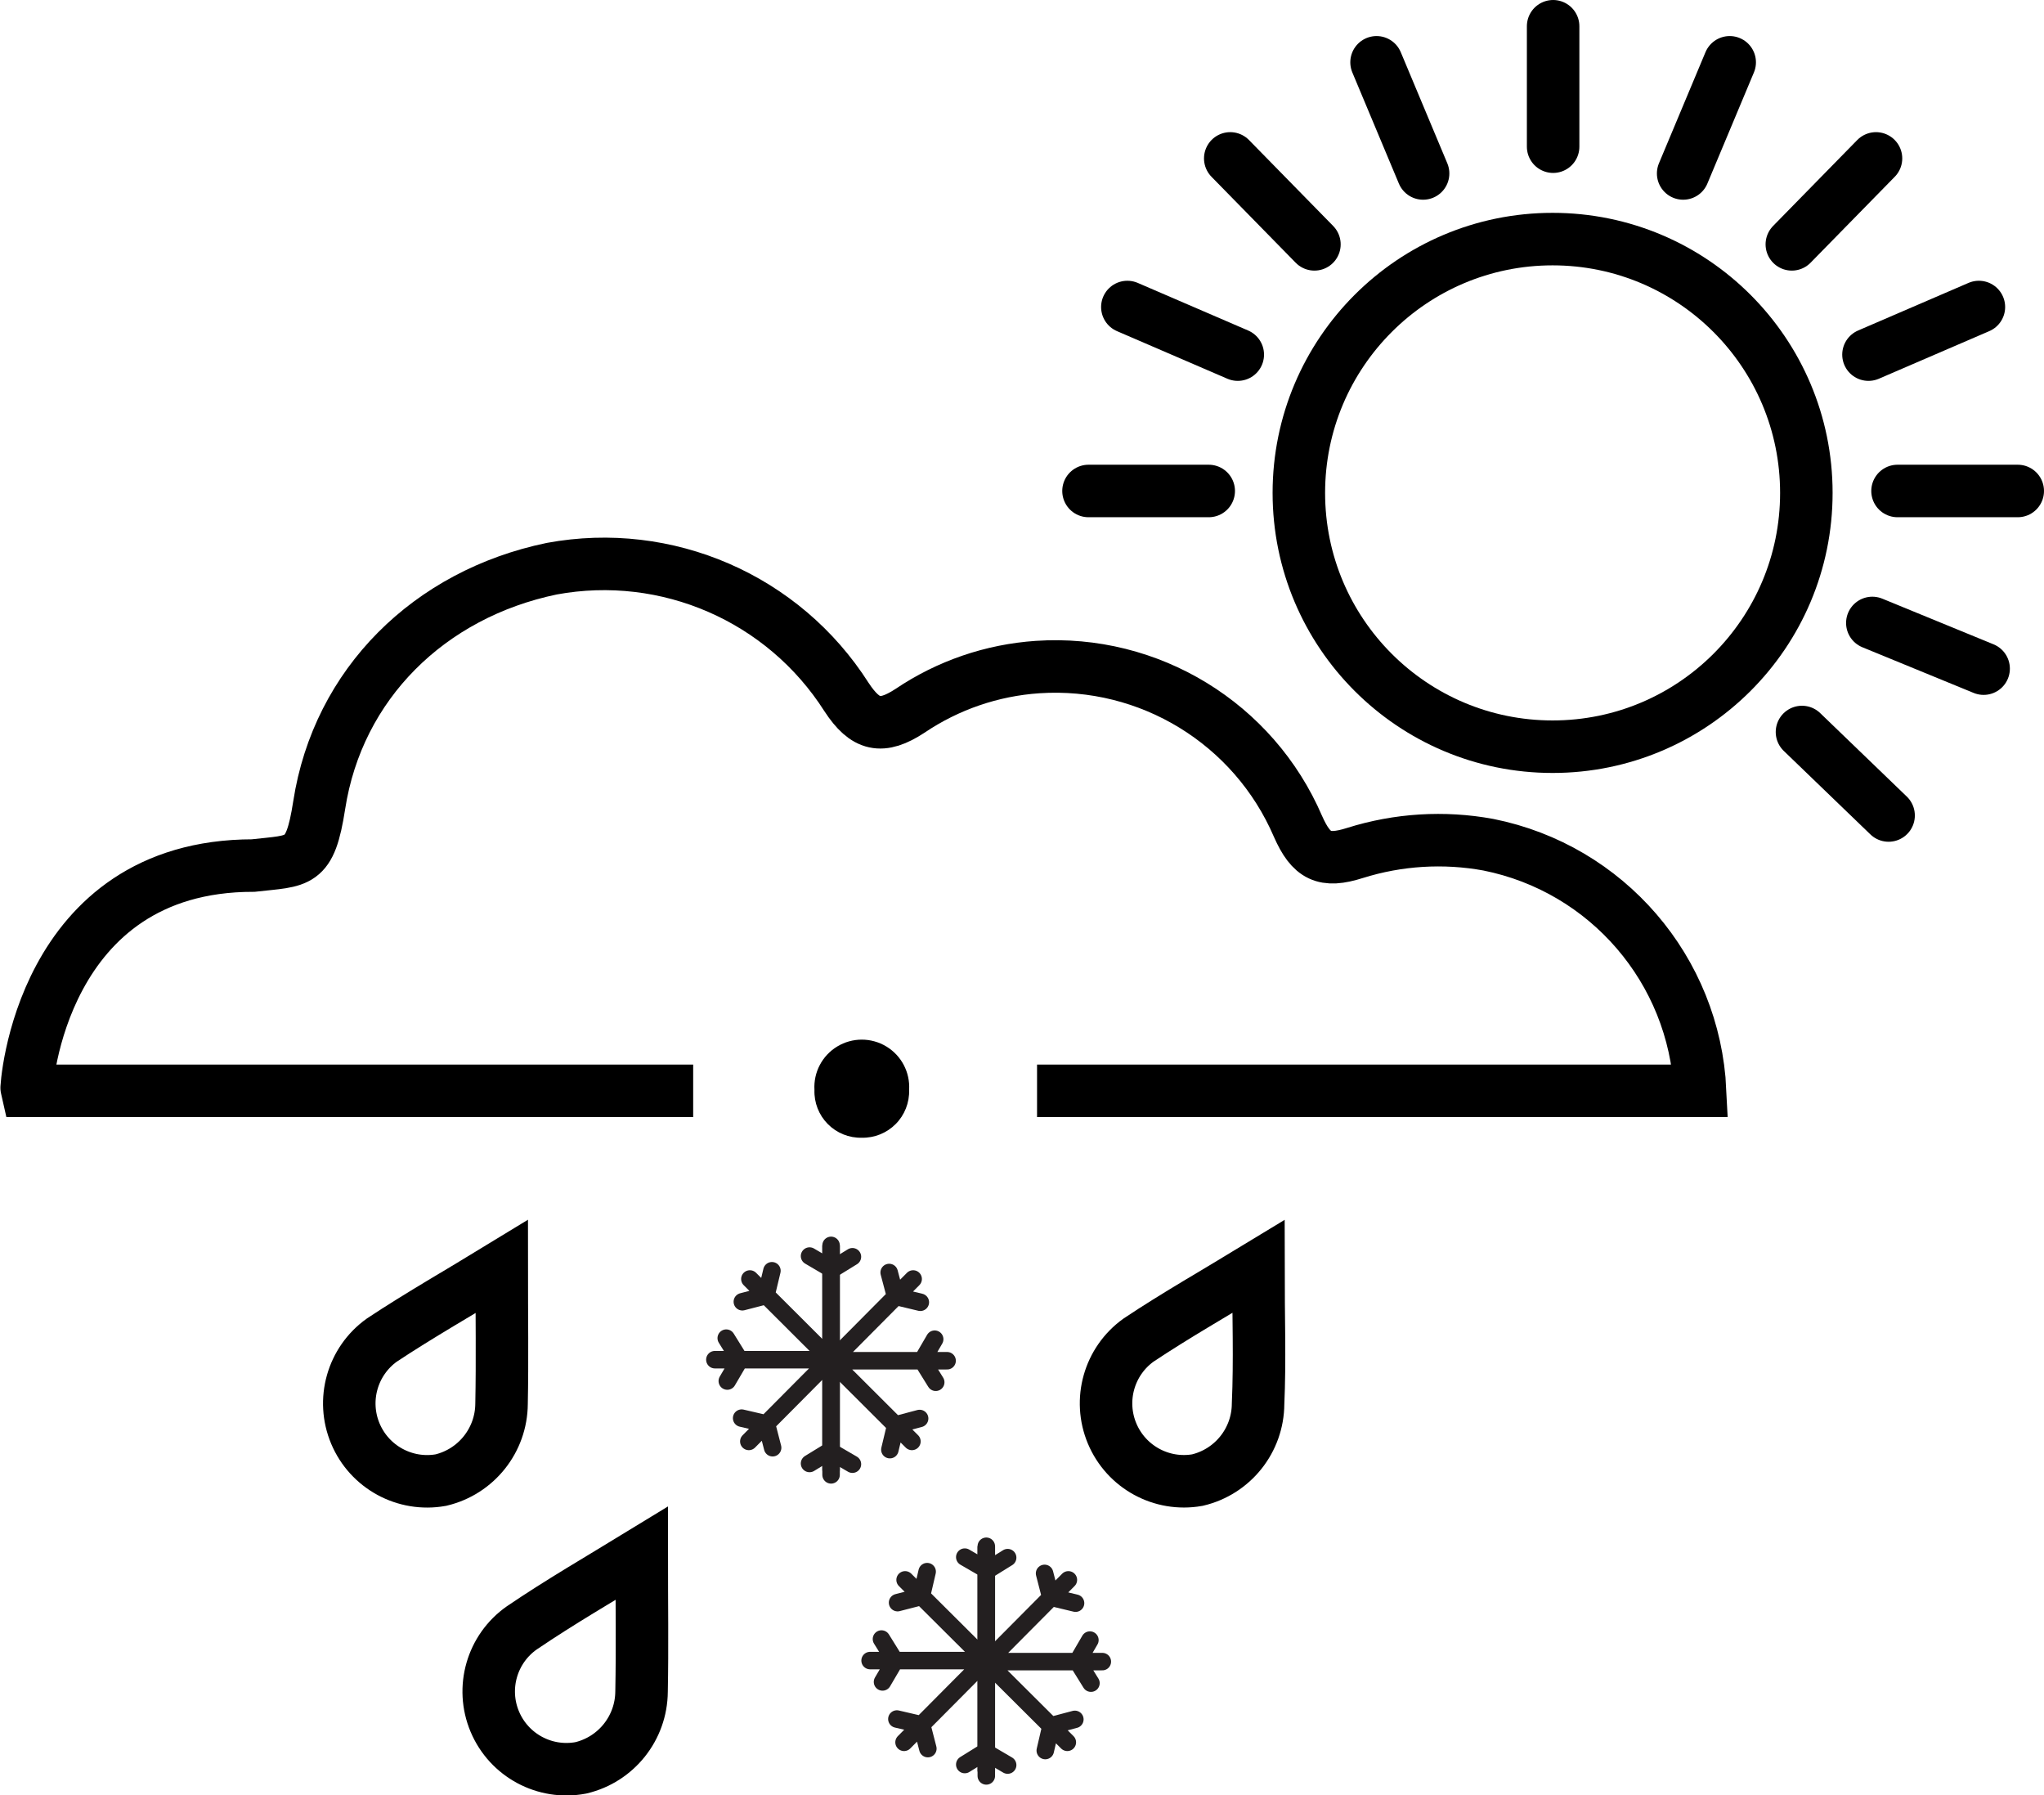
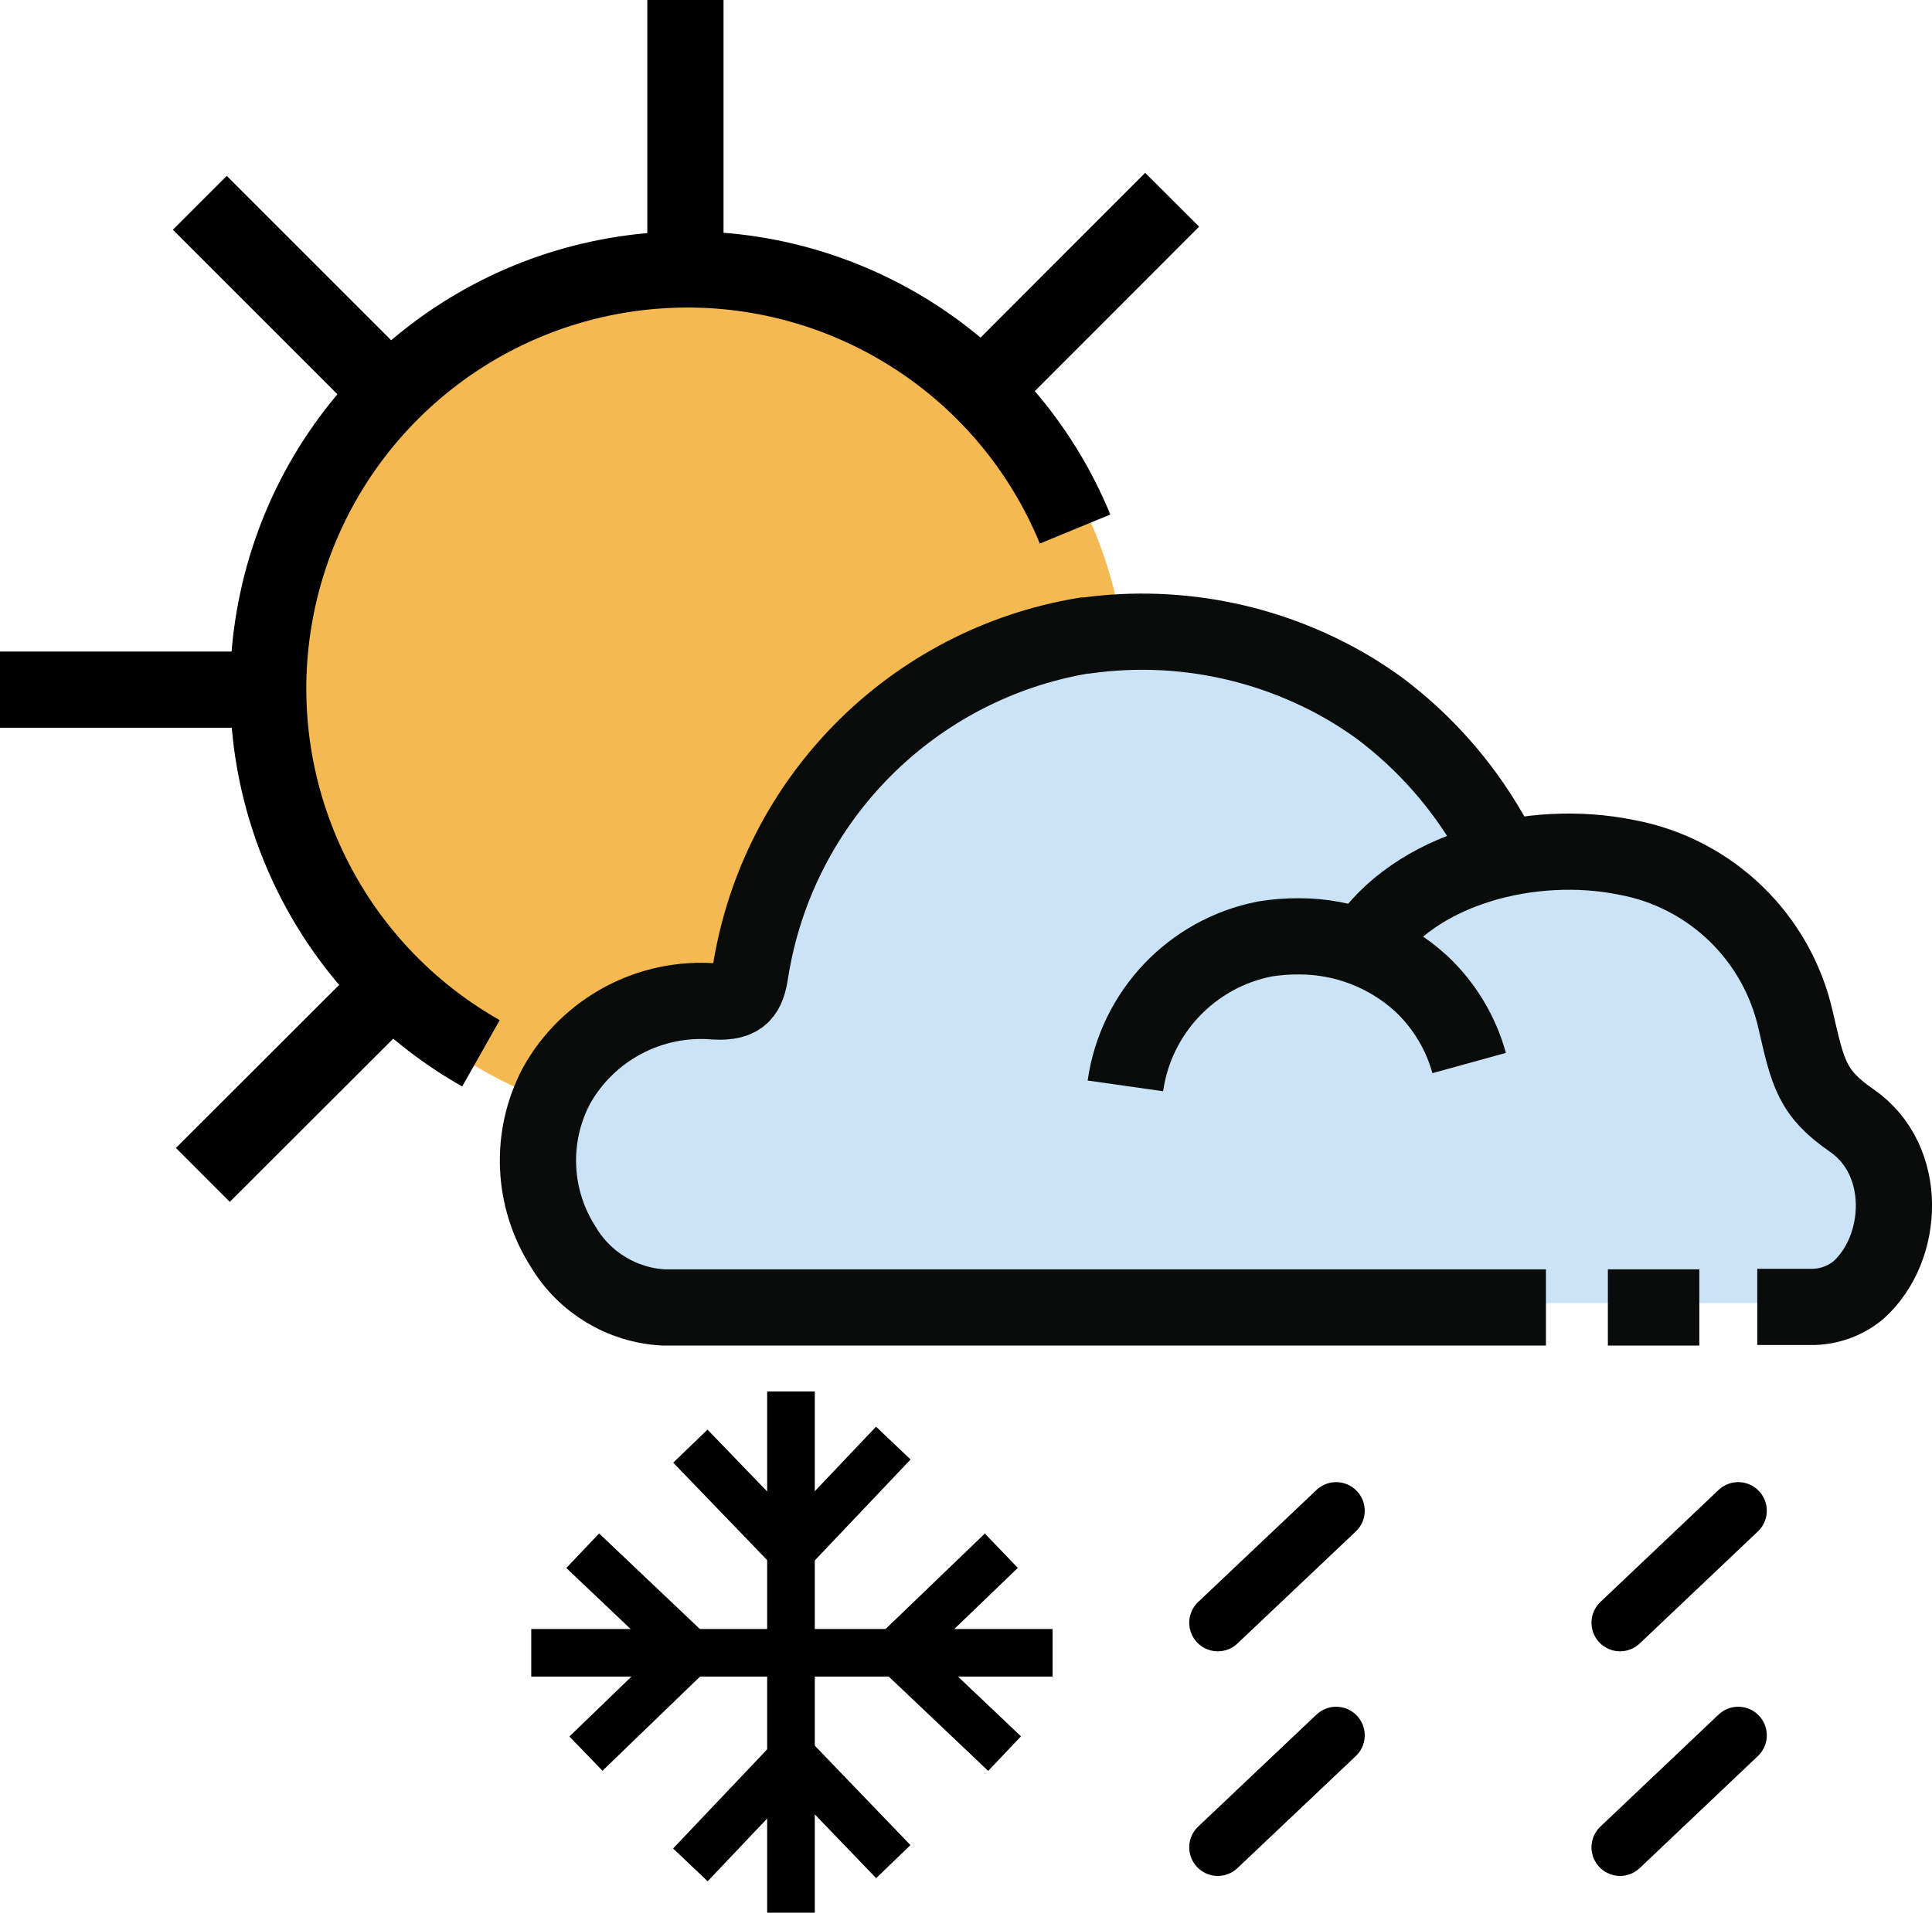
- <svg xmlns="http://www.w3.org/2000/svg" viewBox="0 0 116.8 102.52">
+ <svg xmlns="http://www.w3.org/2000/svg" viewBox="0 0 101.39 100.4">
  <defs>
-     <style>.cls-1,.cls-2,.cls-3,.cls-4{fill:none;stroke-miterlimit:10}.cls-1,.cls-2{stroke:#231f20}.cls-1,.cls-4{stroke-linecap:round}.cls-3,.cls-4{stroke:#000;stroke-width:3px}</style>
+     <style>.cls-1{fill:#f5b952;}.cls-2{fill:#cae3f6;}.cls-3,.cls-4,.cls-5,.cls-6,.cls-7{fill:none;stroke-miterlimit:10;}.cls-3,.cls-4,.cls-5,.cls-6{stroke:#000;}.cls-3{stroke-width:2.5px;}.cls-4{stroke-linecap:round;stroke-width:3px;}.cls-5,.cls-6,.cls-7{stroke-width:4px;}.cls-6{stroke-linecap:square;}.cls-7{stroke:#0a0b0b;}</style>
  </defs>
  <g id="Layer_2" data-name="Layer 2">
    <g id="Layer_1-2" data-name="Layer 1">
-       <path class="cls-1" d="m47.46 72.57 1.25-.77M48.71 83.65l-1.22-.71M47.49 77.74l4.62 4.61M52.55 81.04l-1.36.36-.34 1.42M52.18 73.07l-4.71 4.74M50.81 72.7l.36 1.36 1.42.34M54.12 77.74h-6.63M53.41 76.51l-.71 1.22.77 1.24" />
-       <path class="cls-2" d="M47.49 84.02V71.15" />
-       <path class="cls-1" d="M47.49 84.26V71.15M47.5 82.85l-1.24.76M46.26 71.76l1.21.71M47.47 77.68l-4.62-4.61M42.42 74.37l1.35-.35.34-1.42M42.79 82.35l4.71-4.74M44.15 82.71l-.35-1.36-1.42-.33M40.85 77.68h6.62M41.56 78.9l.71-1.21-.77-1.24M56.34 89.76l1.24-.77M57.58 100.84l-1.21-.71M56.36 94.93l4.63 4.61M61.42 98.23l-1.36.36-.33 1.42M61.05 90.26 56.34 95M59.69 89.89l.35 1.36 1.42.34M62.99 94.93h-6.63M62.28 93.7l-.71 1.22.77 1.24" />
-       <path class="cls-2" d="M56.36 101.21V88.34" />
-       <path class="cls-1" d="M56.36 101.46V88.34M56.37 100.04l-1.24.77M55.13 88.96l1.21.7M56.35 94.87l-4.63-4.61M51.29 91.56l1.36-.35.33-1.42M51.66 99.54l4.71-4.74M53.02 99.9l-.35-1.36-1.42-.33M49.72 94.87h6.63M50.43 96.09l.71-1.21-.77-1.24" />
-       <path class="cls-3" d="M28.67 72.36c-2.47 1.51-4.71 2.78-6.85 4.2a4.45 4.45 0 0 0 3.37 8 4.51 4.51 0 0 0 3.47-4.36c.05-2.47.01-4.95.01-7.84ZM71.91 72.36c-2.48 1.51-4.72 2.78-6.85 4.2a4.45 4.45 0 0 0 3.36 8 4.5 4.5 0 0 0 3.47-4.36c.11-2.47.02-4.95.02-7.84ZM36.67 88.74C34.2 90.25 32 91.52 29.82 93a4.44 4.44 0 0 0 3.37 8 4.51 4.51 0 0 0 3.47-4.36c.05-2.53.01-5.01.01-7.9ZM59.26 62.32h37.89a15.07 15.07 0 0 0-12.1-14.06 15.87 15.87 0 0 0-7.62.47c-1.76.56-2.5.2-3.26-1.52a15.1 15.1 0 0 0-14.88-9.1 14.82 14.82 0 0 0-7.29 2.5c-1.62 1.06-2.55.86-3.63-.79a16.43 16.43 0 0 0-16.84-7.33c-7 1.45-12.22 6.59-13.29 13.51-.53 3.41-1.13 3.15-3.77 3.45-12.16 0-13 12.68-12.95 12.87h38.09" />
-       <path d="M49.24 65a2.64 2.64 0 0 1-2.7-2.73 2.71 2.71 0 1 1 5.41 0A2.65 2.65 0 0 1 49.24 65Z" />
-       <path class="cls-4" d="M69.07 28.05H62.2M75.11 13.96 70.3 9.05M81.32 9.91l-2.66-6.35M70.73 20.26l-6.31-2.72" />
-       <path class="cls-3" d="M88.72 42.66a14.49 14.49 0 0 0 0-29 14.49 14.49 0 1 0 0 29Z" />
-       <path class="cls-4" d="M108.43 28.05h6.87M88.75 8.38V1.5M102.97 41.82l4.95 4.77M102.39 13.96l4.81-4.91M106.99 35.59l6.36 2.61M96.18 9.91l2.66-6.35M106.77 20.26l6.31-2.72" />
+       <path class="cls-1" d="M36.52,13.88A22.63,22.63,0,1,0,59.15,36.5,22.65,22.65,0,0,0,36.52,13.88Z" />
+       <path class="cls-2" d="M81.18,68.4H35a6.55,6.55,0,0,1-5.25-3.17,8.41,8.41,0,0,1-.36-8.47,8.68,8.68,0,0,1,8.31-4.41c1.4.07,1.69-.44,1.86-1.6A21.19,21.19,0,0,1,57,33.23l.1,0a21.34,21.34,0,0,1,14.15,3c.41.25.83.54,1.24.84a21.86,21.86,0,0,1,5.73,6.49l.66,1.13" />
+       <path class="cls-2" d="M59.17,56.75a9.15,9.15,0,0,1,7.3-7.69,11.41,11.41,0,0,1,1.79-.14,9.49,9.49,0,0,1,6.38,2.47,8.9,8.9,0,0,1,2.52,4.21" />
+       <path class="cls-2" d="M71.65,49.49c2.67-4.11,8.82-5.63,13.73-4.62a11.16,11.16,0,0,1,8.89,8.59c.62,2.71.82,3.74,2.92,5.19,3,2.06,2.77,6.68.35,8.86a3.8,3.8,0,0,1-2.31.89h-16" />
+       <line class="cls-2" x1="84.42" y1="68.4" x2="89.2" y2="68.4" />
+       <polyline class="cls-3" points="36.23 97.89 41.6 92.23 46.88 97.72" />
+       <polyline class="cls-3" points="46.88 75.75 41.52 81.4 36.23 75.91" />
+       <line class="cls-3" x1="41.51" y1="73.04" x2="41.51" y2="100.4" />
+       <polyline class="cls-3" points="52.72 92.05 47.06 86.68 52.55 81.4" />
+       <polyline class="cls-3" points="30.58 81.4 36.23 86.76 30.75 92.05" />
+       <line class="cls-3" x1="27.88" y1="86.76" x2="55.24" y2="86.76" />
+       <line class="cls-4" x1="91.22" y1="91.09" x2="85.02" y2="96.97" />
+       <line class="cls-4" x1="70.12" y1="91.09" x2="63.91" y2="96.97" />
+       <line class="cls-4" x1="91.22" y1="79.3" x2="85.02" y2="85.18" />
+       <line class="cls-4" x1="70.12" y1="79.3" x2="63.91" y2="85.18" />
+       <path class="cls-5" d="M56.42,27.77A22,22,0,1,0,25.24,55.29" />
+       <line class="cls-6" x1="35.97" y1="14.01" x2="35.97" y2="2" />
+       <line class="cls-6" x1="14.01" y1="36.2" x2="2" y2="36.2" />
+       <line class="cls-6" x1="20.4" y1="20.56" x2="11.9" y2="12.06" />
+       <line class="cls-6" x1="51.61" y1="20.4" x2="60.1" y2="11.9" />
+       <line class="cls-6" x1="20.56" y1="51.77" x2="12.06" y2="60.26" />
+       <path class="cls-7" d="M81.13,68.63H34.82a6.53,6.53,0,0,1-5.26-3.18A8.4,8.4,0,0,1,29.2,57a8.69,8.69,0,0,1,8.33-4.43c1.4.07,1.69-.44,1.86-1.6A21.26,21.26,0,0,1,56.9,33.36l.11,0a21.37,21.37,0,0,1,14.18,3c.41.26.83.54,1.24.84a21.74,21.74,0,0,1,5.75,6.51l.67,1.13" />
+       <path class="cls-7" d="M59.06,57a9.17,9.17,0,0,1,7.31-7.71,10.54,10.54,0,0,1,1.81-.14,9.47,9.47,0,0,1,6.39,2.47A9,9,0,0,1,77.1,55.8" />
+       <path class="cls-7" d="M71.57,49.67C74.25,45.54,80.41,44,85.34,45a11.19,11.19,0,0,1,8.91,8.62c.63,2.71.83,3.75,2.93,5.2,3,2.07,2.78,6.7.36,8.89a3.83,3.83,0,0,1-2.32.89h-3" />
+       <line class="cls-7" x1="84.38" y1="68.63" x2="89.18" y2="68.63" />
    </g>
  </g>
</svg>
